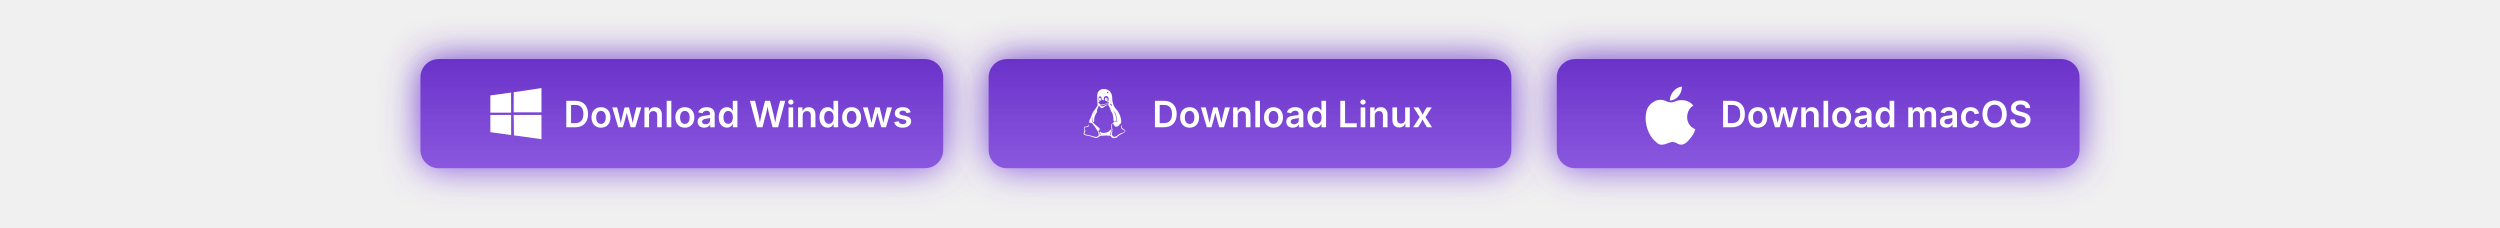
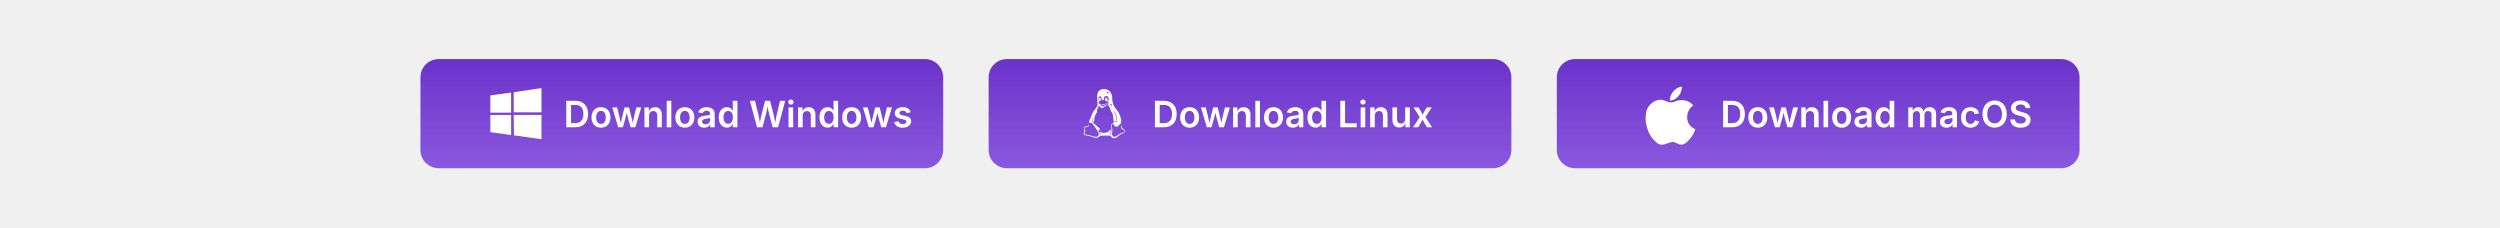
<svg xmlns="http://www.w3.org/2000/svg" xmlns:xlink="http://www.w3.org/1999/xlink" width="1100" height="100" viewBox="0 0 900 100" fill="none">
  <defs>
    <linearGradient id="btnGrad" x1="0" y1="0" x2="0" y2="1">
      <stop offset="0%" stop-color="#6A32C9" />
      <stop offset="100%" stop-color="#8A58DF" />
    </linearGradient>
    <filter id="glow" x="-30%" y="-40%" width="170%" height="180%">
      <feGaussianBlur stdDeviation="8" result="blur" />
      <feMerge>
-         <feMergeNode in="blur" />
        <feMergeNode in="SourceGraphic" />
      </feMerge>
    </filter>
    <style>
      .label {
        fill: #FFFFFF;
        font-family: Inter, system-ui, -apple-system, sans-serif;
        font-size: 16px;
        font-weight: 600;
      }
      .btn {
        transform-box: fill-box;
        transform-origin: center;
        transition: transform 0.2s ease, filter 0.2s ease;
        cursor: pointer;
      }
      .btn:hover {
        transform: scale(1.05) translateY(-1px);
        filter: brightness(1.15);
      }
      .hover-shine { opacity: 0; transition: opacity 0.2s ease; }
      .btn:hover .hover-shine { opacity: 0.18; }
    </style>
  </defs>
  <a xlink:href="https://luffy-create.pages.dev/" href="https://luffy-create.pages.dev/" target="_blank" rel="noopener">
    <g class="btn">
      <g filter="url(#glow)">
        <rect x="85" y="26" width="230" height="48" rx="8" fill="url(#btnGrad)" />
      </g>
      <rect class="hover-shine" x="85" y="26" width="230" height="48" rx="8" fill="#fff" />
      <g transform="translate(115,38) scale(0.75)">
        <path d="M14.687 16.75h16.309v14.246l-16.12-2.251zM1.004 16.75h12.184v11.81l-12.184-1.69zM14.687 3.44l16.309-2.436v14.246h-16.309zM1.004 5.314l12.184-1.686v11.81h-12.184z" fill="#FFFFFF" />
      </g>
      <text class="label" x="148" y="56">Download Windows</text>
    </g>
  </a>
  <a xlink:href="https://luffy-create.pages.dev/" href="https://luffy-create.pages.dev/" target="_blank" rel="noopener">
    <g class="btn">
      <g filter="url(#glow)">
        <rect x="335" y="26" width="230" height="48" rx="8" fill="url(#btnGrad)" />
      </g>
      <rect class="hover-shine" x="335" y="26" width="230" height="48" rx="8" fill="#fff" />
      <g transform="translate(374.5,38.5) scale(1.35)">
        <path d="M13.849 15.25c-0.509 0.26-1.188 0.832-1.438 1.072-0.188 0.179-0.964 0.269-1.402 0.045-0.509-0.26-0.241-0.671-1.027-0.696-0.393-0.010-0.777-0.010-1.161-0.010-0.339 0.010-0.678 0.027-1.027 0.035-1.178 0.027-1.294 0.787-2.054 0.76-0.518-0.018-1.169-0.429-2.295-0.66-0.786-0.162-1.544-0.205-1.706-0.554-0.16-0.349 0.197-0.741 0.223-1.080 0.027-0.456-0.339-1.072-0.071-1.305 0.232-0.205 0.723-0.054 1.044-0.231 0.339-0.196 0.482-0.349 0.482-0.768 0.125 0.427-0.009 0.775-0.286 0.945-0.17 0.107-0.482 0.161-0.742 0.135-0.205-0.019-0.33 0.008-0.384 0.089-0.080 0.098-0.054 0.277 0.045 0.509 0.098 0.232 0.214 0.384 0.196 0.669-0.009 0.286-0.33 0.626-0.276 0.867 0.018 0.090 0.107 0.17 0.33 0.232 0.357 0.098 1.009 0.196 1.643 0.349 0.706 0.178 1.438 0.499 1.894 0.437 1.357-0.188 0.58-1.643 0.366-1.99-1.152-1.805-1.911-2.983-2.518-2.519-0.152 0.125-0.161-0.304-0.152-0.474 0.027-0.59 0.322-0.803 0.5-1.259 0.339-0.867 0.598-1.857 1.116-2.366 0.387-0.501 0.994-1.313 1.111-1.741-0.099-0.929-0.126-1.911-0.143-2.767-0.018-0.92 0.125-1.725 1.161-2.286 0.249-0.135 0.579-0.188 0.928-0.188 0.616-0.010 1.303 0.17 1.741 0.491 0.697 0.518 1.134 1.616 1.081 2.401-0.036 0.616 0.071 1.25 0.268 1.911 0.232 0.777 0.599 1.321 1.188 1.946 0.706 0.75 1.259 2.223 1.42 3.16 0.143 0.877-0.054 1.421-0.241 1.448-0.286 0.043-0.464 0.945-1.357 0.91-0.571-0.027-0.625-0.366-0.786-0.661-0.259-0.455-0.518-0.312-0.616 0.17-0.054 0.241-0.019 0.599 0.062 0.865 0.161 0.563 0.107 1.090 0.009 1.742-0.188 1.232 0.866 1.464 1.572 0.874 0.696-0.579 0.848-0.669 1.723-0.973 1.33-0.456 0.884-0.857 0.169-1.098-0.643-0.215-0.669-1.296-0.438-1.501 0.054 1.161 0.661 1.331 0.911 1.491 1.098 0.681-0.411 1.244-1.063 1.574zM12.349 10.938c0.241-0.805 0.134-1.125-0.026-1.885-0.125-0.571-0.652-1.349-1.063-1.589 0.107 0.089 0.304 0.348 0.509 0.74 0.357 0.671 0.714 1.661 0.482 2.483-0.089 0.32-0.303 0.365-0.446 0.374-0.625 0.072-0.259-0.75-0.518-1.865-0.295-1.251-0.598-1.34-0.669-1.438-0.368-1.624-0.769-1.463-0.886-2.070-0.098-0.545 0.474-0.991-0.303-1.143-0.241-0.045-0.58-0.286-0.714-0.304-0.134-0.017-0.206-0.902 0.294-0.929 0.491-0.036 0.581 0.554 0.491 0.787-0.142 0.231 0.009 0.321 0.251 0.24 0.196-0.062 0.071-0.58 0.116-0.651-0.125-0.75-0.438-0.857-0.759-0.92-1.233 0.098-0.679 1.456-0.804 1.331-0.179-0.188-0.696-0.018-0.696-0.135 0.009-0.696-0.224-1.098-0.545-1.107-0.357-0.009-0.5 0.491-0.518 0.776-0.027 0.268 0.152 0.832 0.286 0.787 0.089-0.027 0.241-0.206 0.080-0.196-0.080 0-0.205-0.197-0.223-0.429-0.009-0.233 0.081-0.465 0.384-0.456 0.348 0.009 0.348 0.705 0.312 0.732-0.115 0.080-0.259 0.233-0.277 0.259-0.115 0.188-0.338 0.24-0.428 0.322-0.152 0.16-0.187 0.339-0.071 0.401 0.41 0.232 0.276 0.499 0.848 0.519 0.375 0.018 0.651-0.054 0.911-0.134 0.196-0.062 0.831-0.196 0.964-0.429 0.062-0.098 0.134-0.098 0.178-0.071 0.089 0.044 0.107 0.214-0.116 0.268-0.312 0.090-0.625 0.26-0.91 0.367-0.277 0.115-0.366 0.16-0.625 0.204-0.589 0.107-1.026-0.214-0.634 0.17 0.134 0.125 0.259 0.205 0.598 0.197 0.75-0.027 1.581-0.93 1.661-0.528 0.017 0.089-0.233 0.196-0.429 0.295-0.696 0.339-1.187 1.018-1.634 0.785-0.402-0.214-0.803-1.206-0.795-0.758 0.009 0.687-0.902 1.294-0.482 2.080-0.277 0.070-0.893 1.384-0.982 2.062-0.054 0.393 0.036 0.875-0.063 1.143-0.134 0.393-0.741-0.375-0.544-1.312 0.035-0.16 0-0.197-0.045-0.115-0.241 0.437-0.107 1.053 0.089 1.481 0.081 0.188 0.286 0.268 0.438 0.429 0.312 0.356 1.544 1.268 1.759 1.491 0.277 0.259 0.197 0.865-0.375 0.928 0.295 0.554 0.58 0.608 0.572 1.509 0.339-0.178 0.206-0.571 0.062-0.82-0.099-0.18-0.223-0.26-0.197-0.304 0.018-0.027 0.197-0.18 0.295-0.062 0.303 0.339 0.875 0.401 1.482 0.321 0.616-0.072 1.277-0.286 1.58-0.777 0.143-0.232 0.241-0.312 0.304-0.268 0.071 0.035 0.099 0.196 0.089 0.464-0.009 0.286-0.125 0.581-0.205 0.822-0.081 0.277-0.107 0.464 0.161 0.474 0.071-0.501 0.214-0.992 0.25-1.492 0.045-0.571-0.366-1.624 0.081-2.152 0.116-0.143 0.258-0.16 0.455-0.16 0.026-0.715 1.125-0.66 1.491-0.366 0-0.162-0.348-0.313-0.491-0.376zM5.063 8.367c-0.063 0.115-0.223 0.204-0.099 0.223 0.045 0.009 0.17-0.1 0.224-0.223 0.044-0.152 0.089-0.233 0.018-0.26-0.081-0.026-0.063 0.134-0.143 0.26zM7.107 3.527c-0.107-0.027-0.089 0.133-0.035 0.116 0.036 0 0.081 0.054 0.062 0.134-0.018 0.107-0.009 0.18 0.072 0.18 0.009 0 0.026 0 0.026-0.027 0.037-0.225-0.071-0.385-0.125-0.403zM7.349 4.348c-0.089 0.009-0.072-0.197 0.214-0.179-0.179 0.018-0.116 0.179-0.214 0.179zM8.081 4.196c0.259-0.115 0.348 0.063 0.259 0.099-0.090 0.026-0.099-0.144-0.259-0.099zM9.161 3.473c-0.116 0.010-0.080 0.062-0.026 0.080 0.071 0.020 0.143 0.144 0.161 0.277 0 0.018 0.089-0.018 0.089-0.045 0.008-0.213-0.179-0.32-0.224-0.312zM9.679 1.545c-0.071-0.072-0.143-0.135-0.214-0.135-0.179 0.018-0.090 0.205-0.116 0.295-0.036 0.098-0.169 0.179-0.080 0.25 0.081 0.062 0.134-0.098 0.304-0.16 0.044-0.019 0.25 0.008 0.294-0.090 0.008-0.045-0.107-0.098-0.188-0.16zM10.67 5.49c-0.169-0.106-0.205-0.285-0.267-0.223-0.188 0.205 0.232 0.634 0.41 0.671 0.107 0.018 0.188-0.126 0.161-0.251-0.036-0.169-0.161-0.107-0.304-0.197z" fill="#FFFFFF" />
      </g>
      <text class="label" x="407" y="56">Download Linux</text>
    </g>
  </a>
  <a xlink:href="https://luffy-create.pages.dev/" href="https://luffy-create.pages.dev/" target="_blank" rel="noopener">
    <g class="btn">
      <g filter="url(#glow)">
        <rect x="585" y="26" width="230" height="48" rx="8" fill="url(#btnGrad)" />
      </g>
      <rect class="hover-shine" x="585" y="26" width="230" height="48" rx="8" fill="#fff" />
      <g transform="translate(621,36.7) scale(0.28)">
        <path d="M 86,35 C 79,25 65,25 58,28 51,31 48,30 41,27 28,22 14,33 12,45 c -4,20 5,37 12,44 7,7 10,9 19,6 6,-2 10,-5 17,-1 5,3 11,4 18,-4 C 85,82 87,79 89,72 70,64 75,40 86,35 z M 49,27 C 49,16 58,6 68,5 68,19 57,27 49,27 z" fill="#FFFFFF" stroke="none" />
      </g>
      <text class="label" x="657" y="56">Download macOS</text>
    </g>
  </a>
</svg>
